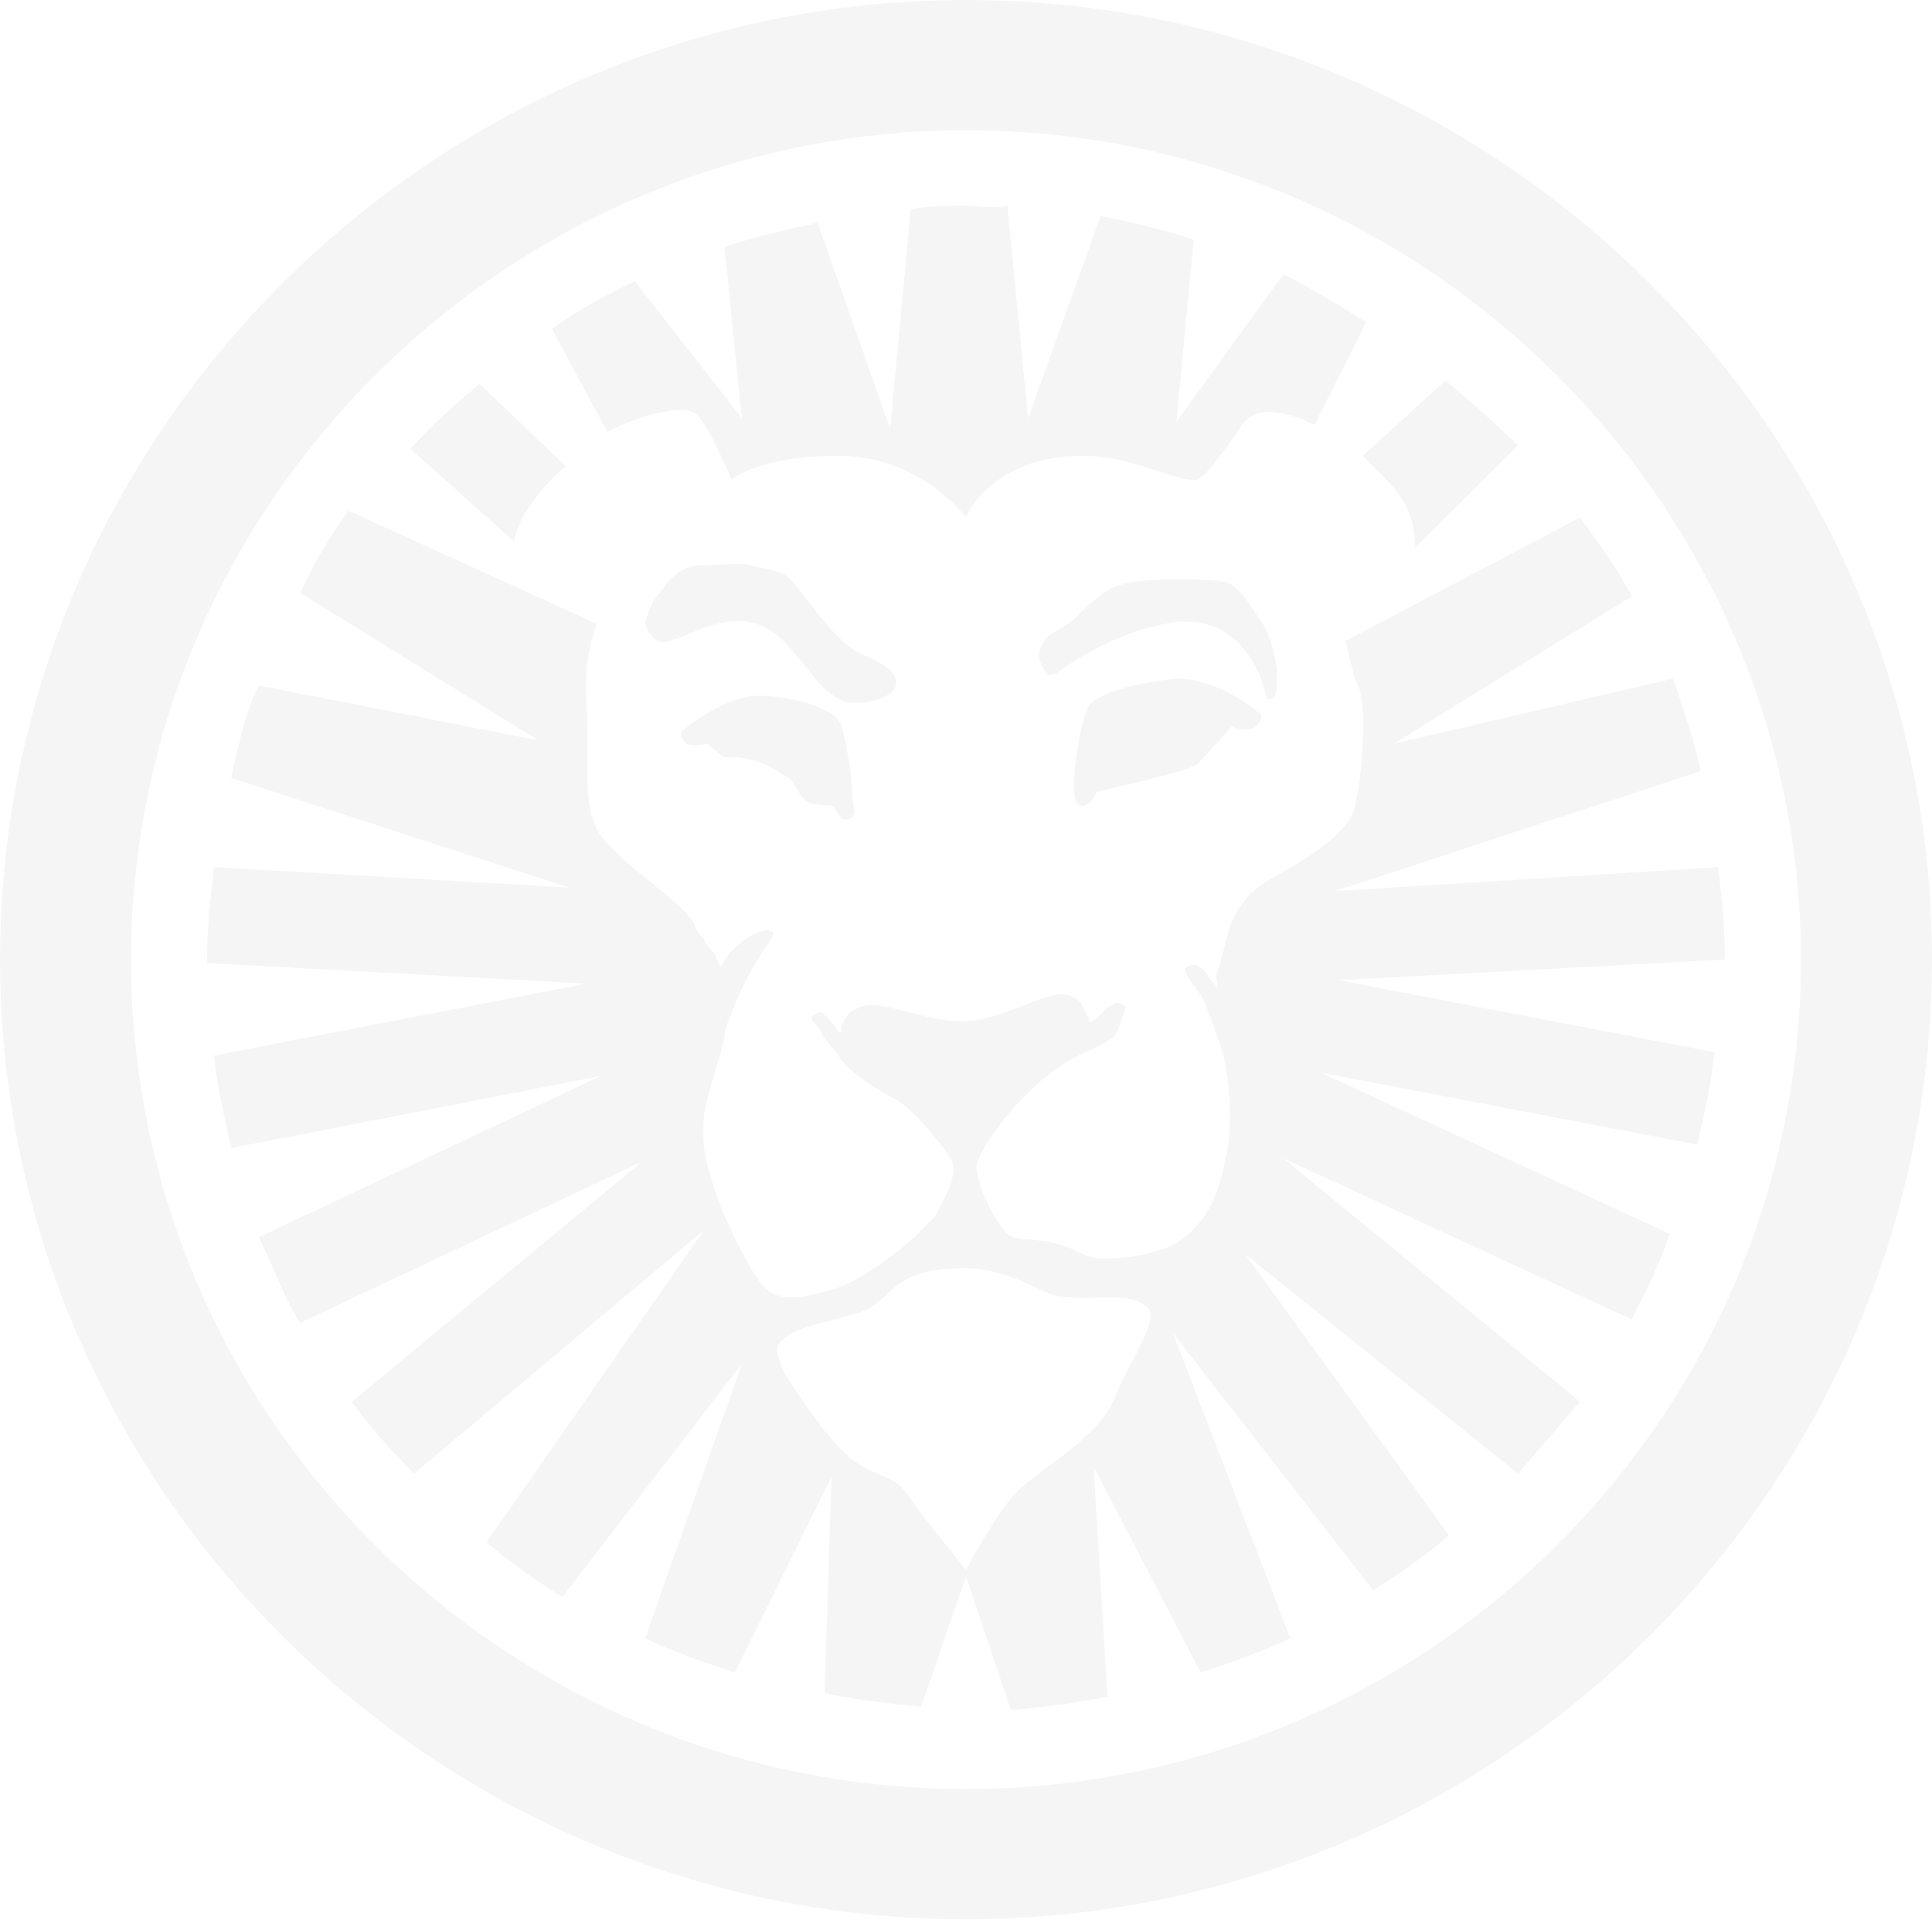
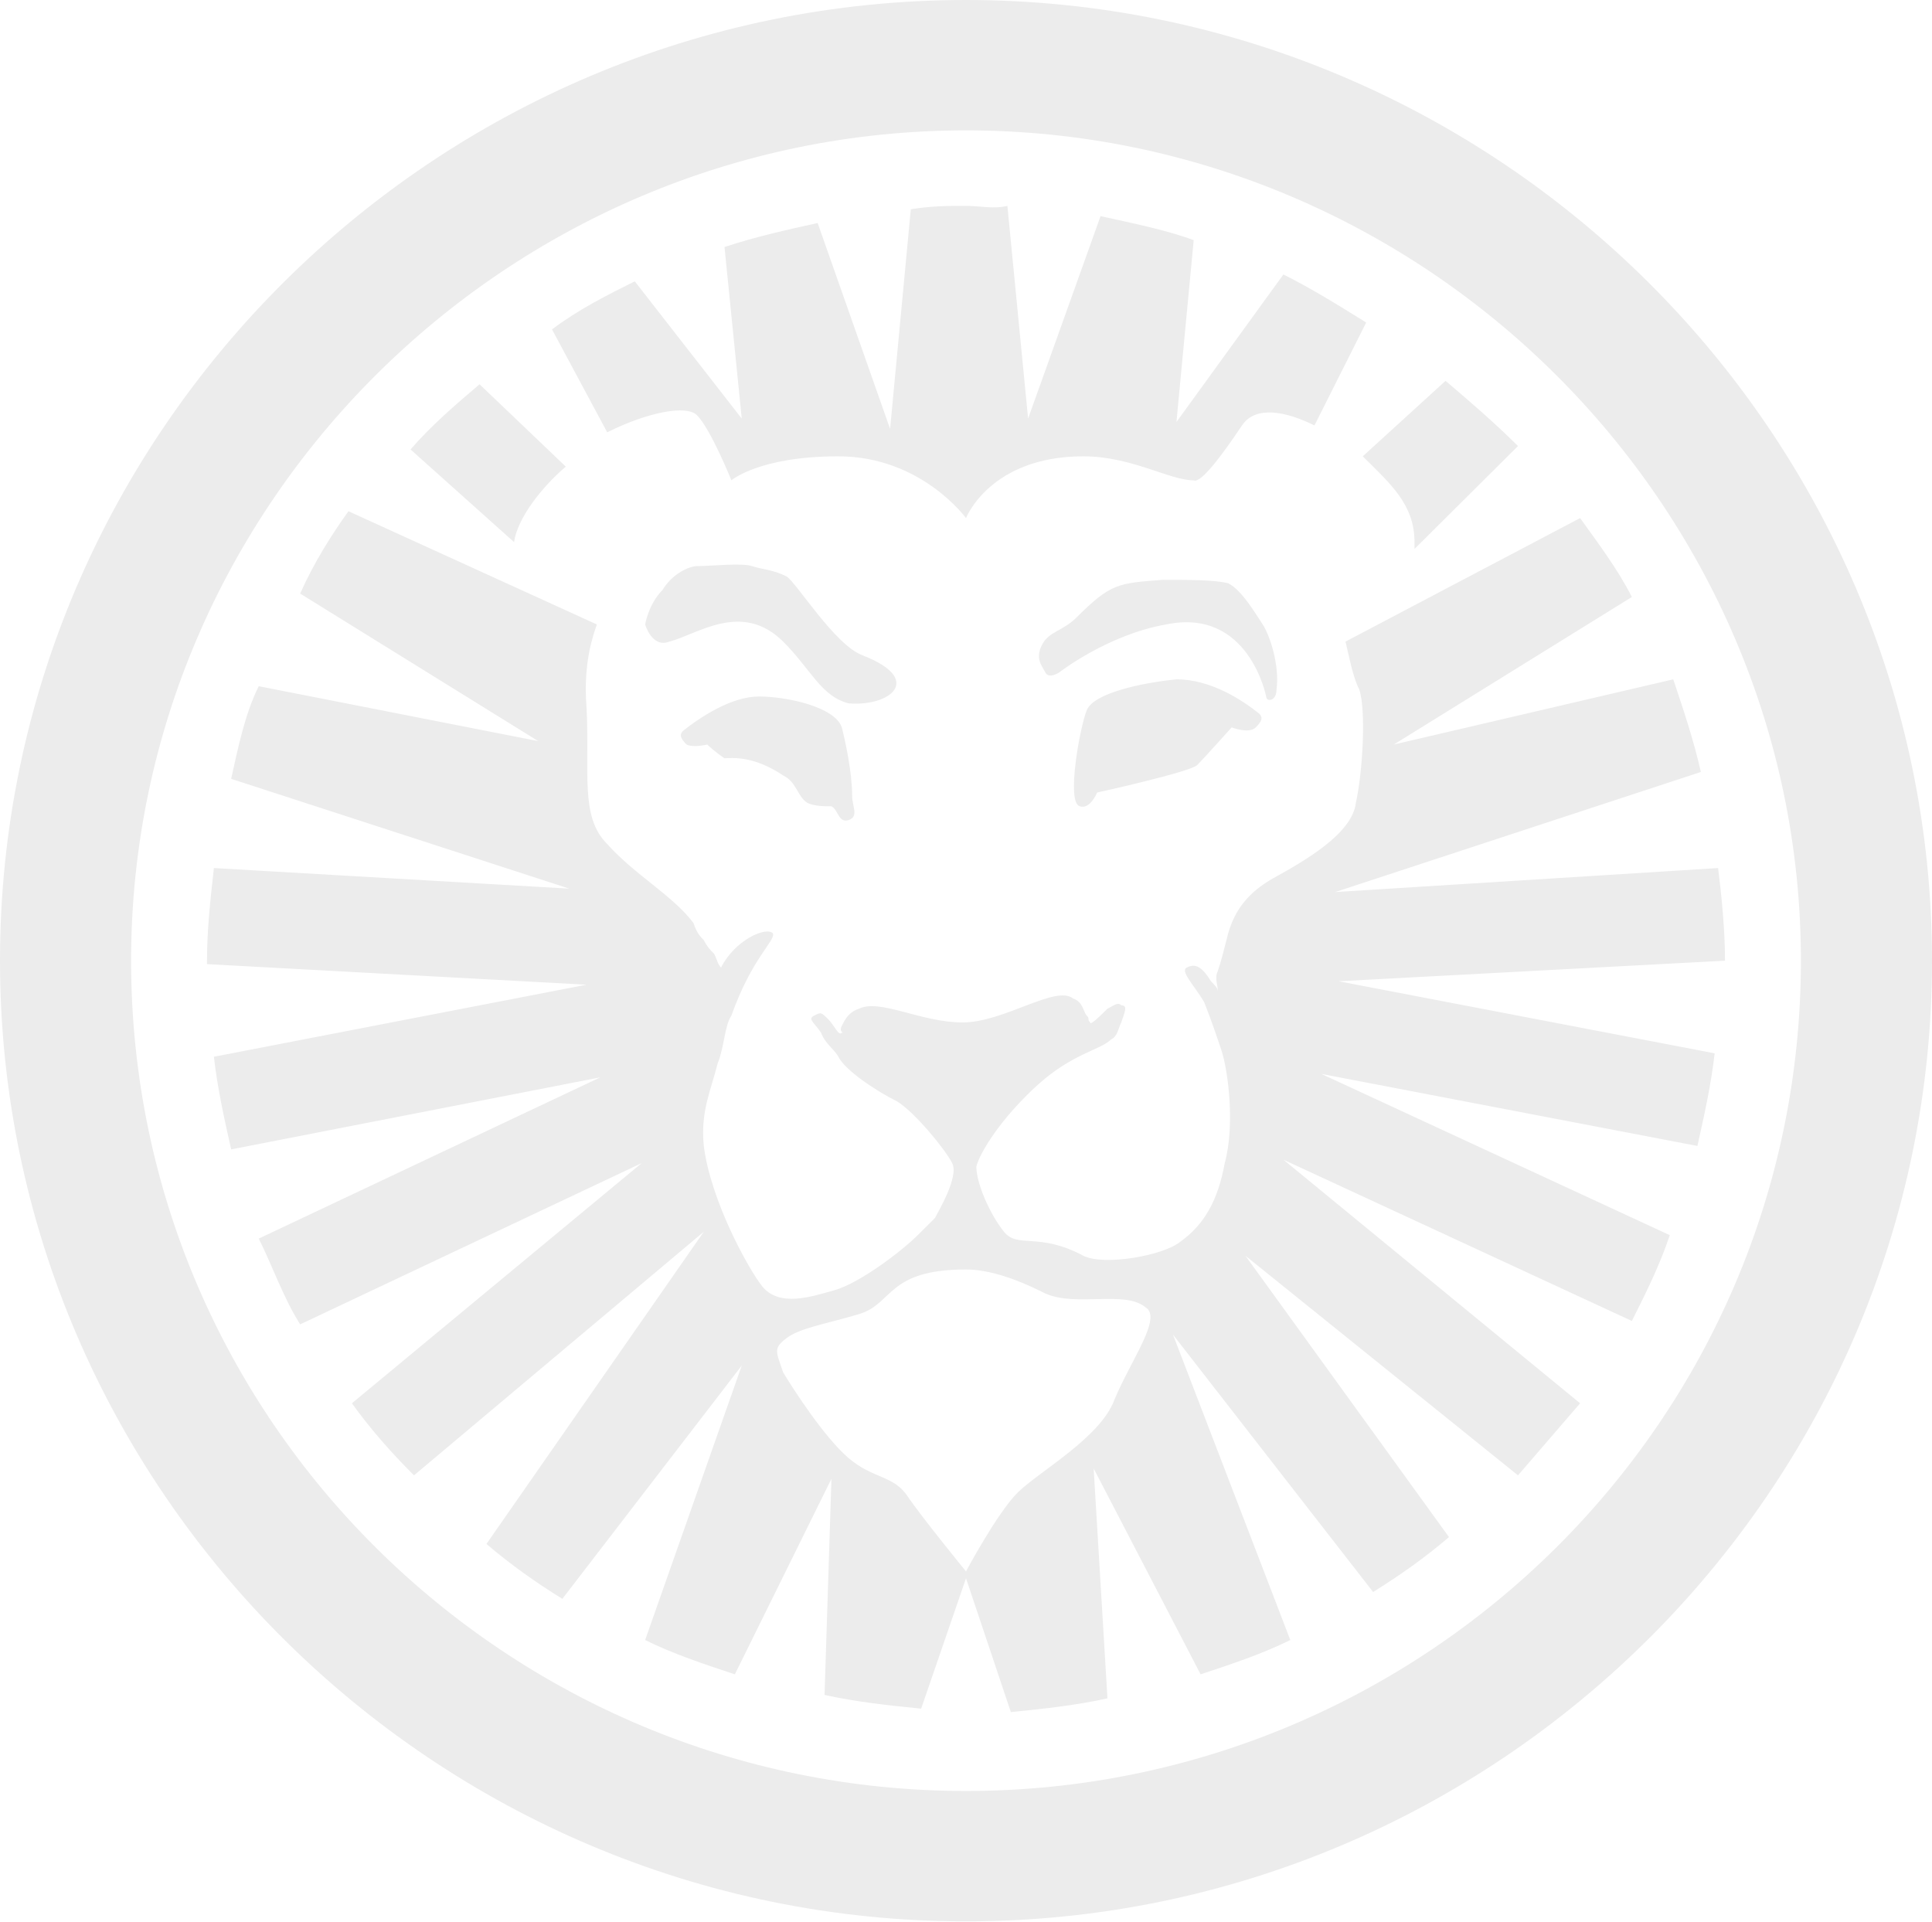
- <svg xmlns="http://www.w3.org/2000/svg" width="782" height="777" viewBox="0 0 782 777" fill="none">
-   <path opacity="0.5" d="M282.079 167.888C287.664 173.438 296.043 194.25 296.043 194.25C296.043 194.25 307.214 184.538 339.332 184.538C372.846 184.538 391 209.513 391 209.513C391 209.513 400.775 184.538 438.479 184.538C458.029 184.538 473.389 194.25 483.164 194.25C485.957 195.638 494.336 184.537 502.714 172.05C508.3 163.725 520.868 166.5 532.039 172.05L552.986 130.425C541.814 123.487 530.643 116.55 519.471 111L476.182 170.663L483.164 97.125C471.993 92.963 458.029 90.188 445.461 87.412L416.136 169.275L407.757 83.25C402.171 84.638 396.586 83.25 391 83.25C384.018 83.25 377.036 83.25 368.657 84.638L360.279 173.438L330.954 90.188C318.386 92.963 305.818 95.737 293.25 99.9L300.232 169.275L256.943 113.775C245.771 119.325 234.6 124.875 223.429 133.2L245.771 174.825C262.529 166.5 277.889 163.725 282.079 167.888ZM439.875 287.213C437.082 294.15 431.496 324.675 437.082 326.063C441.271 327.45 444.064 320.513 444.064 320.513C444.064 320.513 481.768 312.188 484.561 309.413C487.354 306.638 498.525 294.15 498.525 294.15C498.525 294.15 505.507 296.925 508.3 294.15C511.093 291.375 511.093 289.988 509.696 288.6C502.714 283.05 490.146 274.725 476.182 274.725C462.218 276.112 442.668 280.275 439.875 287.213ZM349.107 265.013C337.936 260.85 322.575 235.875 318.386 233.1C312.8 230.325 308.611 230.325 304.421 228.938C300.232 227.55 287.664 228.938 282.079 228.938C279.286 228.938 272.304 231.713 268.114 238.65C262.529 244.2 261.132 252.525 261.132 252.525C261.132 252.525 263.925 262.238 270.907 259.463C282.079 256.688 300.232 242.813 316.989 259.463C328.161 270.563 332.35 281.662 343.521 284.437C360.279 285.825 374.243 274.725 349.107 265.013ZM551.589 184.538C562.761 195.638 572.536 203.963 572.536 219.225C572.536 220.613 572.536 220.613 572.536 222L614.429 180.375C604.654 170.662 594.879 162.338 585.104 154.013L551.589 184.538C550.193 183.15 550.193 183.15 551.589 184.538ZM698.214 388.5C698.214 376.013 696.818 362.137 695.421 351.037L540.418 360.75L688.439 312.187C685.646 299.7 681.457 287.212 677.268 274.725L564.157 301.088L660.511 241.425C654.925 230.325 646.546 219.225 639.564 209.513L544.607 259.463C546.004 265.013 547.4 273.337 550.193 278.887C552.986 287.212 551.589 312.188 548.796 324.675C547.4 337.163 527.85 348.263 515.282 355.2C505.507 360.75 499.921 367.688 497.129 377.4C495.732 382.95 494.336 388.5 492.939 392.662C491.543 395.437 492.939 398.213 492.939 400.988C492.939 399.6 491.543 398.213 490.146 396.825C485.957 389.888 483.164 389.888 480.371 391.275C477.579 392.663 483.164 398.213 487.354 405.15C490.146 412.088 492.939 420.413 494.336 424.575C497.129 432.9 499.921 455.1 495.732 470.363C492.939 485.625 487.354 495.338 477.579 502.275C470.596 507.825 446.857 511.987 438.479 507.825C420.325 498.112 411.946 505.05 406.361 498.113C400.775 491.175 395.189 478.687 395.189 471.75C396.586 466.2 404.964 452.325 420.325 438.45C434.289 425.963 445.461 424.575 449.65 420.412C452.443 419.025 452.443 416.25 453.839 413.475C455.236 409.313 456.632 406.538 453.839 406.538C452.443 405.15 451.046 406.538 448.254 407.925C445.461 410.7 441.271 414.863 441.271 413.475C439.875 412.088 441.271 412.088 439.875 410.7C438.479 409.313 438.479 405.15 434.289 403.763C427.307 398.213 406.361 413.475 389.604 413.475C372.846 413.475 356.089 403.763 347.711 407.925C343.521 409.313 342.125 412.087 340.729 414.862C339.332 417.637 342.125 417.638 340.729 417.638C339.332 419.025 337.936 414.863 335.143 412.088C332.35 409.313 332.35 409.313 329.557 410.7C326.764 412.088 329.557 413.475 332.35 417.638C333.746 421.8 337.936 424.575 339.332 427.35C342.125 432.9 354.693 441.225 363.071 445.387C370.054 449.55 382.621 464.813 385.414 470.363C388.207 475.913 379.829 489.788 378.432 492.563C377.036 493.95 378.432 492.563 371.45 499.5C364.468 506.438 347.711 518.925 337.936 521.7C328.161 524.475 315.593 528.637 308.611 520.312C303.025 513.375 287.664 485.625 284.871 463.425C283.475 449.55 287.664 441.225 290.457 430.125C293.25 423.188 293.25 414.863 296.043 410.7C304.421 387.113 314.196 380.175 312.8 377.4C310.007 374.625 297.439 380.175 291.854 391.275C290.457 389.888 290.457 388.5 289.061 385.725C287.664 384.338 286.268 382.95 284.871 380.175C283.475 378.788 282.079 377.4 280.682 373.238C272.304 362.138 256.943 353.813 245.771 341.325C234.6 330.225 238.789 312.188 237.393 285.825C235.996 267.788 240.186 256.688 241.582 252.525L141.039 206.738C134.057 216.45 127.075 227.55 121.489 240.038L217.843 299.7L104.732 277.5C99.146 288.6 96.354 302.475 93.561 314.963L230.411 359.363L86.579 351.037C85.182 363.525 83.786 376.013 83.786 388.5V389.888L237.393 398.213L86.579 427.35C87.975 439.837 90.768 452.325 93.561 464.813L242.979 435.675L104.732 500.887C110.318 511.987 114.507 524.475 121.489 535.575L259.736 470.363L142.436 567.488C149.418 577.2 157.796 586.913 167.571 596.625L284.871 498.113L196.896 624.375C206.671 632.7 216.446 639.637 227.618 646.575L300.232 552.225L261.132 663.225C272.304 668.775 284.871 672.937 297.439 677.1L336.539 598.012L333.746 685.425C346.314 688.2 358.882 689.587 372.846 690.975L391 638.25L409.154 692.363C423.118 690.975 435.686 689.588 448.254 686.813L442.668 593.85L485.957 677.1C498.525 672.937 511.093 668.775 522.264 663.225L474.786 539.738L555.779 643.8C566.95 636.863 576.725 629.925 586.5 621.6L504.111 507.825L614.429 596.625C622.807 586.913 631.186 577.2 639.564 567.488L519.471 468.975L660.511 534.188C666.096 523.088 671.682 511.988 675.871 499.5L534.832 434.288L687.043 463.425C689.836 450.938 692.629 438.45 694.025 425.963L541.814 396.825L698.214 388.5ZM451.046 566.1C445.461 581.363 420.325 595.238 411.946 603.563C403.568 611.888 391 635.475 391 635.475C391 635.475 372.846 613.275 367.261 604.95C361.675 596.625 353.296 598.013 343.521 589.688C333.746 581.363 321.179 561.938 316.989 555C314.196 546.675 312.8 545.288 318.386 541.125C323.971 536.963 333.746 535.575 347.711 531.412C361.675 527.25 358.882 513.375 391 513.375C403.568 513.375 417.532 520.313 423.118 523.088C435.686 528.638 455.236 521.7 463.614 528.638C470.596 532.8 458.029 549.45 451.046 566.1ZM307.214 281.662C296.043 281.662 283.475 289.987 276.493 295.537C275.096 296.925 275.096 298.313 277.889 301.088C280.682 302.475 286.268 301.088 286.268 301.088C286.268 301.088 289.061 303.863 293.25 306.638C296.043 306.638 304.421 305.25 316.989 313.575C322.575 316.35 322.575 321.9 326.764 324.675C329.557 326.063 333.746 326.063 336.539 326.063C339.332 327.45 339.332 333 343.521 331.613C347.711 330.225 344.918 326.063 344.918 321.9C344.918 312.188 342.125 299.7 340.729 294.15C337.936 285.825 318.386 281.662 307.214 281.662ZM391 0C175.95 0 0 174.825 0 388.5C0 602.175 175.95 777 391 777C606.05 777 782 602.175 782 388.5C782 174.825 606.05 0 391 0ZM391 724.275C205.275 724.275 53.064 574.425 53.064 388.5C53.064 203.962 205.275 52.725 391 52.725C576.725 52.725 728.936 203.962 728.936 388.5C728.936 574.425 576.725 724.275 391 724.275ZM229.014 188.7L194.104 155.4C184.329 163.725 174.554 172.05 166.175 181.763L208.068 219.225C209.464 209.513 219.239 197.025 229.014 188.7ZM513.886 283.05C515.282 283.05 516.679 281.662 516.679 278.887C518.075 269.175 513.886 256.688 511.093 252.525C508.3 248.363 502.714 238.65 497.129 235.875C491.543 234.487 481.768 234.488 470.596 234.488C452.443 235.875 449.65 235.875 435.686 249.75C430.1 255.3 424.514 255.3 421.721 260.85C418.929 266.4 421.721 269.175 423.118 271.95C424.514 274.725 428.704 271.95 428.704 271.95C428.704 271.95 448.254 256.688 471.993 252.525C505.507 245.588 512.489 281.662 512.489 281.662C512.489 281.662 512.489 283.05 513.886 283.05Z" fill="#ECECEC" />
+ <svg xmlns="http://www.w3.org/2000/svg" width="1086" height="1080" viewBox="0 0 1086 1080" fill="none">
+   <path d="M391.736 233.357C399.493 241.071 411.129 270 411.129 270C411.129 270 426.643 256.5 471.246 256.5C517.789 256.5 543 291.214 543 291.214C543 291.214 556.575 256.5 608.936 256.5C636.086 256.5 657.418 270 670.993 270C674.871 271.929 686.507 256.5 698.143 239.143C705.9 227.571 723.354 231.429 738.868 239.143L767.957 181.286C752.443 171.643 736.929 162 721.414 154.286L661.296 237.214L670.993 135C655.479 129.214 636.086 125.357 618.632 121.5L577.907 235.286L566.271 115.714C558.514 117.643 550.757 115.714 543 115.714C533.304 115.714 523.607 115.714 511.971 117.643L500.336 241.071L459.611 125.357C442.157 129.214 424.704 133.071 407.25 138.857L416.946 235.286L356.829 158.143C341.314 165.857 325.8 173.571 310.286 185.143L341.314 243C364.586 231.429 385.918 227.571 391.736 233.357ZM610.875 399.214C606.996 408.857 599.239 451.286 606.996 453.214C612.814 455.143 616.693 445.5 616.693 445.5C616.693 445.5 669.054 433.929 672.932 430.071C676.811 426.214 692.325 408.857 692.325 408.857C692.325 408.857 702.021 412.714 705.9 408.857C709.779 405 709.779 403.071 707.839 401.143C698.143 393.429 680.689 381.857 661.296 381.857C641.904 383.786 614.754 389.571 610.875 399.214ZM484.821 368.357C469.307 362.571 447.975 327.857 442.157 324C434.4 320.143 428.582 320.143 422.764 318.214C416.946 316.286 399.493 318.214 391.736 318.214C387.857 318.214 378.161 322.071 372.343 331.714C364.586 339.429 362.646 351 362.646 351C362.646 351 366.525 364.5 376.221 360.643C391.736 356.786 416.946 337.5 440.218 360.643C455.732 376.071 461.55 391.5 477.064 395.357C500.336 397.286 519.729 381.857 484.821 368.357ZM766.018 256.5C781.532 271.929 795.107 283.5 795.107 304.714C795.107 306.643 795.107 306.643 795.107 308.571L853.286 250.714C839.711 237.214 826.136 225.643 812.561 214.071L766.018 256.5C764.079 254.571 764.079 254.571 766.018 256.5ZM969.643 540C969.643 522.643 967.703 503.357 965.764 487.929L750.504 501.429L956.068 433.929C952.189 416.571 946.371 399.214 940.554 381.857L783.471 418.5L917.282 335.571C909.525 320.143 897.889 304.714 888.193 291.214L756.321 360.643C758.261 368.357 760.2 379.929 764.079 387.643C767.957 399.214 766.018 433.929 762.139 451.286C760.2 468.643 733.05 484.071 715.596 493.714C702.021 501.429 694.264 511.071 690.386 524.571C688.446 532.286 686.507 540 684.568 545.786C682.629 549.643 684.568 553.5 684.568 557.357C684.568 555.429 682.629 553.5 680.689 551.571C674.871 541.929 670.993 541.929 667.114 543.857C663.236 545.786 670.993 553.5 676.811 563.143C680.689 572.786 684.568 584.357 686.507 590.143C690.386 601.714 694.264 632.571 688.446 653.786C684.568 675 676.811 688.5 663.236 698.143C653.539 705.857 620.571 711.643 608.936 705.857C583.725 692.357 572.089 702 564.332 692.357C556.575 682.714 548.818 665.357 548.818 655.714C550.757 648 562.393 628.714 583.725 609.429C603.118 592.071 618.632 590.143 624.45 584.357C628.329 582.429 628.329 578.571 630.268 574.714C632.207 568.929 634.146 565.071 630.268 565.071C628.329 563.143 626.389 565.071 622.511 567C618.632 570.857 612.814 576.643 612.814 574.714C610.875 572.786 612.814 572.786 610.875 570.857C608.936 568.929 608.936 563.143 603.118 561.214C593.421 553.5 564.332 574.714 541.061 574.714C517.789 574.714 494.518 561.214 482.882 567C477.064 568.929 475.125 572.786 473.186 576.643C471.246 580.5 475.125 580.5 473.186 580.5C471.246 582.429 469.307 576.643 465.429 572.786C461.55 568.929 461.55 568.929 457.671 570.857C453.793 572.786 457.671 574.714 461.55 580.5C463.489 586.286 469.307 590.143 471.246 594C475.125 601.714 492.579 613.286 504.214 619.071C513.911 624.857 531.364 646.071 535.243 653.786C539.121 661.5 527.486 680.786 525.546 684.643C523.607 686.571 525.546 684.643 515.85 694.286C506.154 703.929 482.882 721.286 469.307 725.143C455.732 729 438.279 734.786 428.582 723.214C420.825 713.571 399.493 675 395.614 644.143C393.675 624.857 399.493 613.286 403.371 597.857C407.25 588.214 407.25 576.643 411.129 570.857C422.764 538.071 436.339 528.429 434.4 524.571C430.521 520.714 413.068 528.429 405.311 543.857C403.371 541.929 403.371 540 401.432 536.143C399.493 534.214 397.554 532.286 395.614 528.429C393.675 526.5 391.736 524.571 389.796 518.786C378.161 503.357 356.829 491.786 341.314 474.429C325.8 459 331.618 433.929 329.679 397.286C327.739 372.214 333.557 356.786 335.496 351L195.868 287.357C186.171 300.857 176.475 316.286 168.718 333.643L302.529 416.571L145.446 385.714C137.689 401.143 133.811 420.429 129.932 437.786L319.982 499.5L120.236 487.929C118.296 505.286 116.357 522.643 116.357 540V541.929L329.679 553.5L120.236 594C122.175 611.357 126.054 628.714 129.932 646.071L337.436 605.571L145.446 696.214C153.204 711.643 159.021 729 168.718 744.429L360.707 653.786L197.807 788.786C207.504 802.286 219.139 815.786 232.714 829.286L395.614 692.357L273.439 867.857C287.014 879.429 300.589 889.071 316.104 898.714L416.946 767.571L362.646 921.857C378.161 929.571 395.614 935.357 413.068 941.143L467.368 831.214L463.489 952.714C480.943 956.571 498.396 958.5 517.789 960.429L543 887.143L568.211 962.357C587.604 960.429 605.057 958.5 622.511 954.643L614.754 825.429L674.871 941.143C692.325 935.357 709.779 929.571 725.293 921.857L659.357 750.214L771.836 894.857C787.35 885.214 800.925 875.571 814.5 864L700.082 705.857L853.286 829.286C864.921 815.786 876.557 802.286 888.193 788.786L721.414 651.857L917.282 742.5C925.039 727.071 932.796 711.643 938.614 694.286L742.746 603.643L954.129 644.143C958.007 626.786 961.886 609.429 963.825 592.071L752.443 551.571L969.643 540ZM626.389 786.857C618.632 808.071 583.725 827.357 572.089 838.929C560.454 850.5 543 883.286 543 883.286C543 883.286 517.789 852.429 510.032 840.857C502.275 829.286 490.639 831.214 477.064 819.643C463.489 808.071 446.036 781.071 440.218 771.429C436.339 759.857 434.4 757.929 442.157 752.143C449.914 746.357 463.489 744.429 482.882 738.643C502.275 732.857 498.396 713.571 543 713.571C560.454 713.571 579.846 723.214 587.604 727.071C605.057 734.786 632.207 725.143 643.843 734.786C653.539 740.571 636.086 763.714 626.389 786.857ZM426.643 391.5C411.129 391.5 393.675 403.071 383.979 410.786C382.039 412.714 382.039 414.643 385.918 418.5C389.796 420.429 397.554 418.5 397.554 418.5C397.554 418.5 401.432 422.357 407.25 426.214C411.129 426.214 422.764 424.286 440.218 435.857C447.975 439.714 447.975 447.429 453.793 451.286C457.671 453.214 463.489 453.214 467.368 453.214C471.246 455.143 471.246 462.857 477.064 460.929C482.882 459 479.004 453.214 479.004 447.429C479.004 433.929 475.125 416.571 473.186 408.857C469.307 397.286 442.157 391.5 426.643 391.5ZM543 0C244.35 0 0 243 0 540C0 837 244.35 1080 543 1080C841.65 1080 1086 837 1086 540C1086 243 841.65 0 543 0ZM543 1006.71C285.075 1006.71 73.693 798.429 73.693 540C73.693 283.5 285.075 73.286 543 73.286C800.925 73.286 1012.31 283.5 1012.31 540C1012.31 798.429 800.925 1006.71 543 1006.71ZM318.043 262.286L269.561 216C255.986 227.571 242.411 239.143 230.775 252.643L288.954 304.714C290.893 291.214 304.468 273.857 318.043 262.286ZM713.657 393.429C715.596 393.429 717.536 391.5 717.536 387.643C719.475 374.143 713.657 356.786 709.779 351C705.9 345.214 698.143 331.714 690.386 327.857C682.628 325.929 669.054 325.929 653.539 325.929C628.329 327.857 624.45 327.857 605.057 347.143C597.3 354.857 589.543 354.857 585.664 362.571C581.786 370.286 585.664 374.143 587.604 378C589.543 381.857 595.361 378 595.361 378C595.361 378 622.511 356.786 655.479 351C702.021 341.357 711.718 391.5 711.718 391.5C711.718 391.5 711.718 393.429 713.657 393.429Z" fill="#ECECEC" />
</svg>
